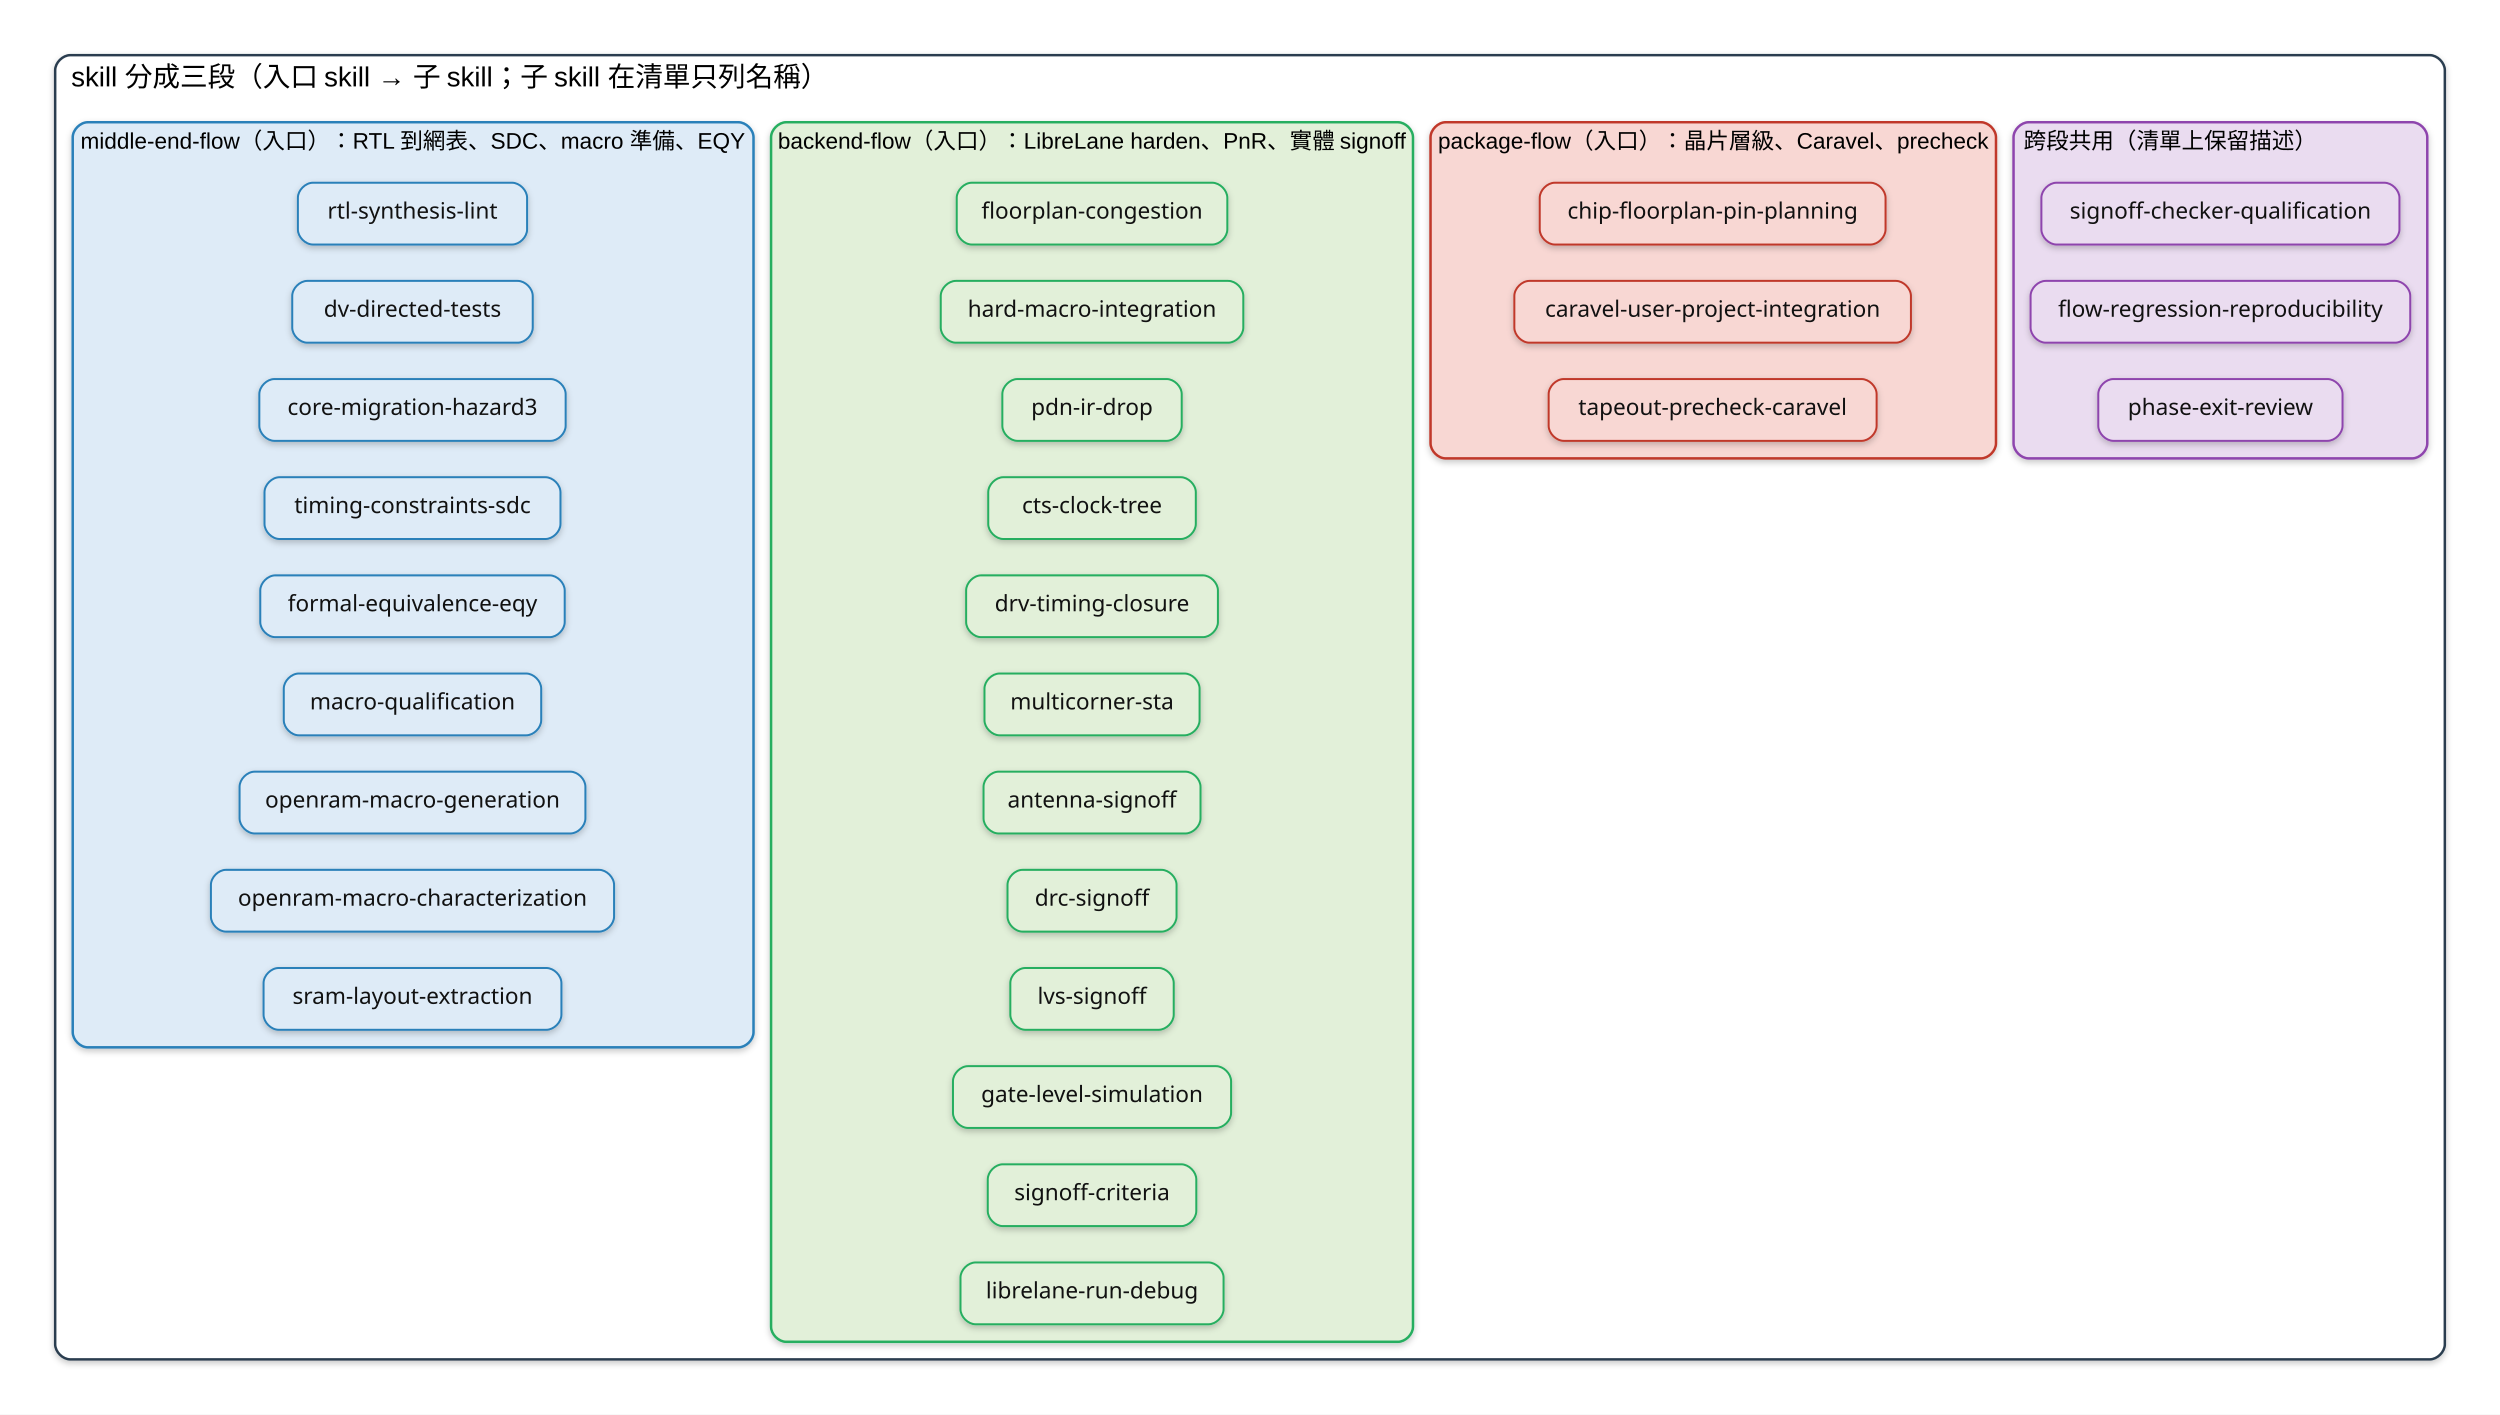
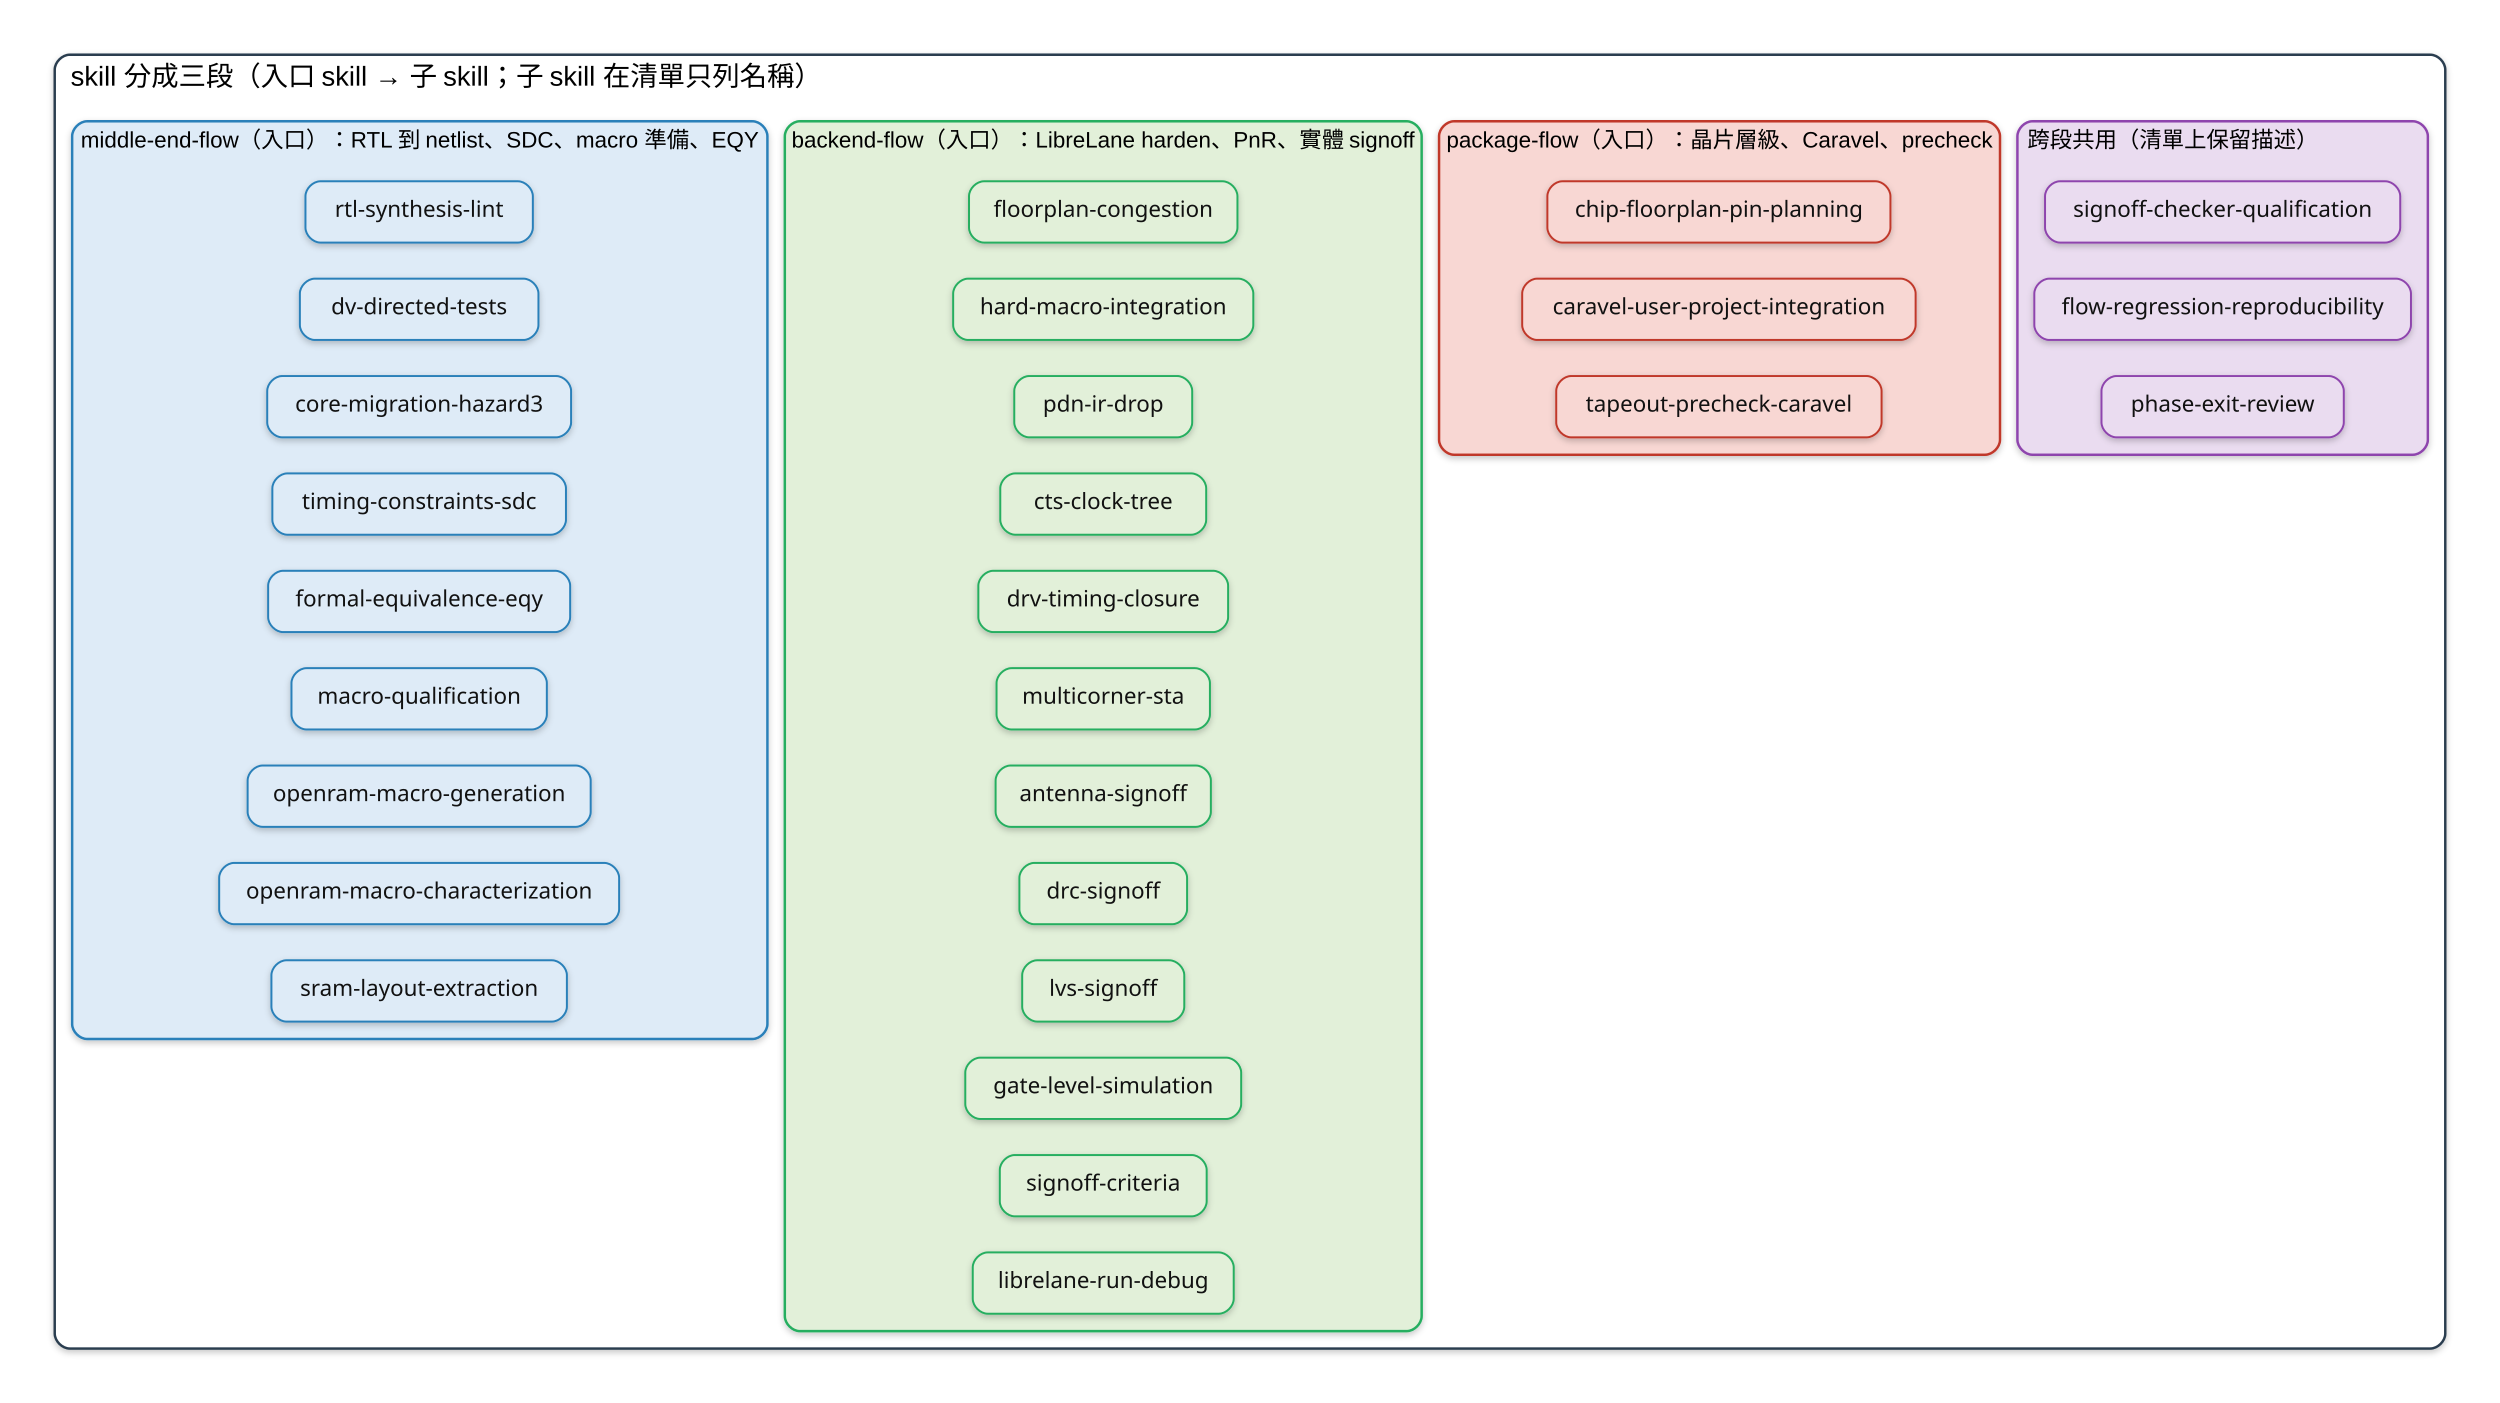
- <svg xmlns="http://www.w3.org/2000/svg" width="1994pt" height="1128pt" viewBox="0.00 0.00 1994.00 1128.00">
+ <svg xmlns="http://www.w3.org/2000/svg" width="2010pt" height="1128pt" viewBox="0.00 0.00 2010.00 1128.00">
  <defs>
    <filter id="ds" x="-20%" y="-20%" width="140%" height="140%">
      <feDropShadow dx="0" dy="2.2" stdDeviation="2.6" flood-color="#000000" flood-opacity="0.22" />
    </filter>
  </defs>
  <g id="graph0" class="graph" transform="scale(1 1) rotate(0) translate(36 1092.23)">
-     <polygon fill="white" stroke="none" points="-36,36 -36,-1092.23 1958,-1092.23 1958,36 -36,36" />
+     <polygon fill="white" stroke="none" points="-36,36 -36,-1092.23 1974,-1092.23 1974,36 -36,36" />
    <g id="clust1" class="cluster">
-       <path fill="#ffffff" stroke="#2c3e50" stroke-width="2" d="M20,-8C20,-8 1902,-8 1902,-8 1908,-8 1914,-14 1914,-20 1914,-20 1914,-1036.23 1914,-1036.23 1914,-1042.23 1908,-1048.23 1902,-1048.23 1902,-1048.23 20,-1048.23 20,-1048.23 14,-1048.23 8,-1042.23 8,-1036.23 8,-1036.23 8,-20 8,-20 8,-14 14,-8 20,-8" filter="url(#ds)" />
+       <path fill="#ffffff" stroke="#2c3e50" stroke-width="2" d="M20,-8C20,-8 1918,-8 1918,-8 1924,-8 1930,-14 1930,-20 1930,-20 1930,-1036.23 1930,-1036.23 1930,-1042.23 1924,-1048.23 1918,-1048.23 1918,-1048.23 20,-1048.23 20,-1048.23 14,-1048.23 8,-1042.23 8,-1036.23 8,-1036.23 8,-20 8,-20 8,-14 14,-8 20,-8" filter="url(#ds)" />
      <text xml:space="preserve" text-anchor="middle" x="322.75" y="-1023.33" font-family="-apple-system, &quot;Helvetica Neue&quot;, &quot;PingFang TC&quot;, Arial, sans-serif" font-size="22.00">skill 分成三段（入口 skill → 子 skill；子 skill 在清單只列名稱）</text>
    </g>
    <g id="clust2" class="cluster">
-       <path fill="#deebf7" stroke="#2980b9" stroke-width="2" d="M34,-256.87C34,-256.87 553,-256.87 553,-256.87 559,-256.87 565,-262.87 565,-268.87 565,-268.87 565,-982.73 565,-982.73 565,-988.73 559,-994.73 553,-994.73 553,-994.73 34,-994.73 34,-994.73 28,-994.73 22,-988.73 22,-982.73 22,-982.73 22,-268.87 22,-268.87 22,-262.87 28,-256.87 34,-256.87" filter="url(#ds)" />
-       <text xml:space="preserve" text-anchor="middle" x="293.25" y="-973.63" font-family="-apple-system, &quot;Helvetica Neue&quot;, &quot;PingFang TC&quot;, Arial, sans-serif" font-size="18.00">middle-end-flow（入口）：RTL 到網表、SDC、macro 準備、EQY</text>
+       <path fill="#deebf7" stroke="#2980b9" stroke-width="2" d="M34,-256.87C34,-256.87 569,-256.87 569,-256.87 575,-256.87 581,-262.87 581,-268.87 581,-268.87 581,-982.73 581,-982.73 581,-988.73 575,-994.73 569,-994.73 569,-994.73 34,-994.73 34,-994.73 28,-994.73 22,-988.73 22,-982.73 22,-982.73 22,-268.87 22,-268.87 22,-262.87 28,-256.87 34,-256.87" filter="url(#ds)" />
+       <text xml:space="preserve" text-anchor="middle" x="301.5" y="-973.63" font-family="-apple-system, &quot;Helvetica Neue&quot;, &quot;PingFang TC&quot;, Arial, sans-serif" font-size="18.00">middle-end-flow（入口）：RTL 到 netlist、SDC、macro 準備、EQY</text>
    </g>
    <g id="clust3" class="cluster">
-       <path fill="#e2f0d9" stroke="#27ae60" stroke-width="2" d="M591,-22C591,-22 1079,-22 1079,-22 1085,-22 1091,-28 1091,-34 1091,-34 1091,-982.73 1091,-982.73 1091,-988.73 1085,-994.73 1079,-994.73 1079,-994.73 591,-994.73 591,-994.73 585,-994.73 579,-988.73 579,-982.73 579,-982.73 579,-34 579,-34 579,-28 585,-22 591,-22" filter="url(#ds)" />
-       <text xml:space="preserve" text-anchor="middle" x="834.88" y="-973.63" font-family="-apple-system, &quot;Helvetica Neue&quot;, &quot;PingFang TC&quot;, Arial, sans-serif" font-size="18.00">backend-flow（入口）：LibreLane harden、PnR、實體 signoff</text>
+       <path fill="#e2f0d9" stroke="#27ae60" stroke-width="2" d="M607,-22C607,-22 1095,-22 1095,-22 1101,-22 1107,-28 1107,-34 1107,-34 1107,-982.73 1107,-982.73 1107,-988.73 1101,-994.73 1095,-994.73 1095,-994.73 607,-994.73 607,-994.73 601,-994.73 595,-988.73 595,-982.73 595,-982.73 595,-34 595,-34 595,-28 601,-22 607,-22" filter="url(#ds)" />
+       <text xml:space="preserve" text-anchor="middle" x="850.88" y="-973.63" font-family="-apple-system, &quot;Helvetica Neue&quot;, &quot;PingFang TC&quot;, Arial, sans-serif" font-size="18.00">backend-flow（入口）：LibreLane harden、PnR、實體 signoff</text>
    </g>
    <g id="clust4" class="cluster">
-       <path fill="#f8d7d3" stroke="#c0392b" stroke-width="2" d="M1117,-726.61C1117,-726.61 1544,-726.61 1544,-726.61 1550,-726.61 1556,-732.61 1556,-738.61 1556,-738.61 1556,-982.73 1556,-982.73 1556,-988.73 1550,-994.73 1544,-994.73 1544,-994.73 1117,-994.73 1117,-994.73 1111,-994.73 1105,-988.73 1105,-982.73 1105,-982.73 1105,-738.61 1105,-738.61 1105,-732.61 1111,-726.61 1117,-726.61" filter="url(#ds)" />
-       <text xml:space="preserve" text-anchor="middle" x="1330.5" y="-973.63" font-family="-apple-system, &quot;Helvetica Neue&quot;, &quot;PingFang TC&quot;, Arial, sans-serif" font-size="18.00">package-flow（入口）：晶片層級、Caravel、precheck</text>
+       <path fill="#f8d7d3" stroke="#c0392b" stroke-width="2" d="M1133,-726.61C1133,-726.61 1560,-726.61 1560,-726.61 1566,-726.61 1572,-732.61 1572,-738.61 1572,-738.61 1572,-982.73 1572,-982.73 1572,-988.73 1566,-994.73 1560,-994.73 1560,-994.73 1133,-994.73 1133,-994.73 1127,-994.73 1121,-988.73 1121,-982.73 1121,-982.73 1121,-738.61 1121,-738.61 1121,-732.61 1127,-726.61 1133,-726.61" filter="url(#ds)" />
+       <text xml:space="preserve" text-anchor="middle" x="1346.5" y="-973.63" font-family="-apple-system, &quot;Helvetica Neue&quot;, &quot;PingFang TC&quot;, Arial, sans-serif" font-size="18.00">package-flow（入口）：晶片層級、Caravel、precheck</text>
    </g>
    <g id="clust5" class="cluster">
-       <path fill="#eadcf0" stroke="#8e44ad" stroke-width="2" d="M1582,-726.61C1582,-726.61 1888,-726.61 1888,-726.61 1894,-726.61 1900,-732.61 1900,-738.61 1900,-738.61 1900,-982.73 1900,-982.73 1900,-988.73 1894,-994.73 1888,-994.73 1888,-994.73 1582,-994.73 1582,-994.73 1576,-994.73 1570,-988.73 1570,-982.73 1570,-982.73 1570,-738.61 1570,-738.61 1570,-732.61 1576,-726.61 1582,-726.61" filter="url(#ds)" />
-       <text xml:space="preserve" text-anchor="middle" x="1695" y="-973.63" font-family="-apple-system, &quot;Helvetica Neue&quot;, &quot;PingFang TC&quot;, Arial, sans-serif" font-size="18.00">跨段共用（清單上保留描述）</text>
+       <path fill="#eadcf0" stroke="#8e44ad" stroke-width="2" d="M1598,-726.61C1598,-726.61 1904,-726.61 1904,-726.61 1910,-726.61 1916,-732.61 1916,-738.61 1916,-738.61 1916,-982.73 1916,-982.73 1916,-988.73 1910,-994.73 1904,-994.73 1904,-994.73 1598,-994.73 1598,-994.73 1592,-994.73 1586,-988.73 1586,-982.73 1586,-982.73 1586,-738.61 1586,-738.61 1586,-732.61 1592,-726.61 1598,-726.61" filter="url(#ds)" />
+       <text xml:space="preserve" text-anchor="middle" x="1711" y="-973.63" font-family="-apple-system, &quot;Helvetica Neue&quot;, &quot;PingFang TC&quot;, Arial, sans-serif" font-size="18.00">跨段共用（清單上保留描述）</text>
    </g>
    <g id="node1" class="node">
-       <path fill="#deebf7" stroke="#2980b9" stroke-width="1.6" d="M372.41,-946.48C372.41,-946.48 213.59,-946.48 213.59,-946.48 207.59,-946.48 201.59,-940.48 201.59,-934.48 201.59,-934.48 201.59,-909.19 201.59,-909.19 201.59,-903.19 207.59,-897.19 213.59,-897.19 213.59,-897.19 372.41,-897.19 372.41,-897.19 378.41,-897.19 384.41,-903.19 384.41,-909.19 384.41,-909.19 384.41,-934.48 384.41,-934.48 384.41,-940.48 378.41,-946.48 372.41,-946.48" filter="url(#ds)" />
-       <text xml:space="preserve" text-anchor="middle" x="293" y="-917.86" font-family="PingFang TC" font-size="18.00" fill="#111111">rtl-synthesis-lint</text>
+       <path fill="#deebf7" stroke="#2980b9" stroke-width="1.6" d="M380.41,-946.48C380.41,-946.48 221.59,-946.48 221.59,-946.48 215.59,-946.48 209.59,-940.48 209.59,-934.48 209.59,-934.48 209.59,-909.19 209.59,-909.19 209.59,-903.19 215.59,-897.19 221.59,-897.19 221.59,-897.19 380.41,-897.19 380.41,-897.19 386.41,-897.19 392.41,-903.19 392.41,-909.19 392.41,-909.19 392.41,-934.48 392.41,-934.48 392.41,-940.48 386.41,-946.48 380.41,-946.48" filter="url(#ds)" />
+       <text xml:space="preserve" text-anchor="middle" x="301" y="-917.86" font-family="PingFang TC" font-size="18.00" fill="#111111">rtl-synthesis-lint</text>
    </g>
    <g id="node2" class="node">
-       <path fill="#deebf7" stroke="#2980b9" stroke-width="1.6" d="M376.91,-868.19C376.91,-868.19 209.09,-868.19 209.09,-868.19 203.09,-868.19 197.09,-862.19 197.09,-856.19 197.09,-856.19 197.09,-830.9 197.09,-830.9 197.09,-824.9 203.09,-818.9 209.09,-818.9 209.09,-818.9 376.91,-818.9 376.91,-818.9 382.91,-818.9 388.91,-824.9 388.91,-830.9 388.91,-830.9 388.91,-856.19 388.91,-856.19 388.91,-862.19 382.91,-868.19 376.91,-868.19" filter="url(#ds)" />
-       <text xml:space="preserve" text-anchor="middle" x="293" y="-839.57" font-family="PingFang TC" font-size="18.00" fill="#111111">dv-directed-tests</text>
+       <path fill="#deebf7" stroke="#2980b9" stroke-width="1.6" d="M384.91,-868.19C384.91,-868.19 217.09,-868.19 217.09,-868.19 211.09,-868.19 205.09,-862.19 205.09,-856.19 205.09,-856.19 205.09,-830.9 205.09,-830.9 205.09,-824.9 211.09,-818.9 217.09,-818.9 217.09,-818.9 384.91,-818.9 384.91,-818.9 390.91,-818.9 396.91,-824.9 396.91,-830.9 396.91,-830.9 396.91,-856.19 396.91,-856.19 396.91,-862.19 390.91,-868.19 384.91,-868.19" filter="url(#ds)" />
+       <text xml:space="preserve" text-anchor="middle" x="301" y="-839.57" font-family="PingFang TC" font-size="18.00" fill="#111111">dv-directed-tests</text>
    </g>
    <g id="node3" class="node">
-       <path fill="#deebf7" stroke="#2980b9" stroke-width="1.6" d="M403.16,-789.9C403.16,-789.9 182.84,-789.9 182.84,-789.9 176.84,-789.9 170.84,-783.9 170.84,-777.9 170.84,-777.9 170.84,-752.61 170.84,-752.61 170.84,-746.61 176.84,-740.61 182.84,-740.61 182.84,-740.61 403.16,-740.61 403.16,-740.61 409.16,-740.61 415.16,-746.61 415.16,-752.61 415.16,-752.61 415.16,-777.9 415.16,-777.9 415.16,-783.9 409.16,-789.9 403.16,-789.9" filter="url(#ds)" />
-       <text xml:space="preserve" text-anchor="middle" x="293" y="-761.28" font-family="PingFang TC" font-size="18.00" fill="#111111">core-migration-hazard3</text>
+       <path fill="#deebf7" stroke="#2980b9" stroke-width="1.6" d="M411.16,-789.9C411.16,-789.9 190.84,-789.9 190.84,-789.9 184.84,-789.9 178.84,-783.9 178.84,-777.9 178.84,-777.9 178.84,-752.61 178.84,-752.61 178.84,-746.61 184.84,-740.61 190.84,-740.61 190.84,-740.61 411.16,-740.61 411.16,-740.61 417.16,-740.61 423.16,-746.61 423.16,-752.61 423.16,-752.61 423.16,-777.9 423.16,-777.9 423.16,-783.9 417.16,-789.9 411.16,-789.9" filter="url(#ds)" />
+       <text xml:space="preserve" text-anchor="middle" x="301" y="-761.28" font-family="PingFang TC" font-size="18.00" fill="#111111">core-migration-hazard3</text>
    </g>
    <g id="node4" class="node">
-       <path fill="#deebf7" stroke="#2980b9" stroke-width="1.6" d="M399.03,-711.61C399.03,-711.61 186.97,-711.61 186.97,-711.61 180.97,-711.61 174.97,-705.61 174.97,-699.61 174.97,-699.61 174.97,-674.32 174.97,-674.32 174.97,-668.32 180.97,-662.32 186.97,-662.32 186.97,-662.32 399.03,-662.32 399.03,-662.32 405.03,-662.32 411.03,-668.32 411.03,-674.32 411.03,-674.32 411.03,-699.61 411.03,-699.61 411.03,-705.61 405.03,-711.61 399.03,-711.61" filter="url(#ds)" />
-       <text xml:space="preserve" text-anchor="middle" x="293" y="-682.99" font-family="PingFang TC" font-size="18.00" fill="#111111">timing-constraints-sdc</text>
+       <path fill="#deebf7" stroke="#2980b9" stroke-width="1.6" d="M407.03,-711.61C407.03,-711.61 194.97,-711.61 194.97,-711.61 188.97,-711.61 182.97,-705.61 182.97,-699.61 182.97,-699.61 182.97,-674.32 182.97,-674.32 182.97,-668.32 188.97,-662.32 194.97,-662.32 194.97,-662.32 407.03,-662.32 407.03,-662.32 413.03,-662.32 419.03,-668.32 419.03,-674.32 419.03,-674.32 419.03,-699.61 419.03,-699.61 419.03,-705.61 413.03,-711.61 407.03,-711.61" filter="url(#ds)" />
+       <text xml:space="preserve" text-anchor="middle" x="301" y="-682.99" font-family="PingFang TC" font-size="18.00" fill="#111111">timing-constraints-sdc</text>
    </g>
    <g id="node5" class="node">
-       <path fill="#deebf7" stroke="#2980b9" stroke-width="1.6" d="M402.41,-633.32C402.41,-633.32 183.59,-633.32 183.59,-633.32 177.59,-633.32 171.59,-627.32 171.59,-621.32 171.59,-621.32 171.59,-596.03 171.59,-596.03 171.59,-590.03 177.59,-584.03 183.59,-584.03 183.59,-584.03 402.41,-584.03 402.41,-584.03 408.41,-584.03 414.41,-590.03 414.41,-596.03 414.41,-596.03 414.41,-621.32 414.41,-621.32 414.41,-627.32 408.41,-633.32 402.41,-633.32" filter="url(#ds)" />
-       <text xml:space="preserve" text-anchor="middle" x="293" y="-604.7" font-family="PingFang TC" font-size="18.00" fill="#111111">formal-equivalence-eqy</text>
+       <path fill="#deebf7" stroke="#2980b9" stroke-width="1.6" d="M410.41,-633.32C410.41,-633.32 191.59,-633.32 191.59,-633.32 185.59,-633.32 179.59,-627.32 179.59,-621.32 179.59,-621.32 179.59,-596.03 179.59,-596.03 179.59,-590.03 185.59,-584.03 191.59,-584.03 191.59,-584.03 410.41,-584.03 410.41,-584.03 416.41,-584.03 422.41,-590.03 422.41,-596.03 422.41,-596.03 422.41,-621.32 422.41,-621.32 422.41,-627.32 416.41,-633.32 410.41,-633.32" filter="url(#ds)" />
+       <text xml:space="preserve" text-anchor="middle" x="301" y="-604.7" font-family="PingFang TC" font-size="18.00" fill="#111111">formal-equivalence-eqy</text>
    </g>
    <g id="node6" class="node">
-       <path fill="#deebf7" stroke="#2980b9" stroke-width="1.6" d="M383.66,-555.03C383.66,-555.03 202.34,-555.03 202.34,-555.03 196.34,-555.03 190.34,-549.03 190.34,-543.03 190.34,-543.03 190.34,-517.74 190.34,-517.74 190.34,-511.74 196.34,-505.74 202.34,-505.74 202.34,-505.74 383.66,-505.74 383.66,-505.74 389.66,-505.74 395.66,-511.74 395.66,-517.74 395.66,-517.74 395.66,-543.03 395.66,-543.03 395.66,-549.03 389.66,-555.03 383.66,-555.03" filter="url(#ds)" />
-       <text xml:space="preserve" text-anchor="middle" x="293" y="-526.41" font-family="PingFang TC" font-size="18.00" fill="#111111">macro-qualification</text>
+       <path fill="#deebf7" stroke="#2980b9" stroke-width="1.6" d="M391.66,-555.03C391.66,-555.03 210.34,-555.03 210.34,-555.03 204.34,-555.03 198.34,-549.03 198.34,-543.03 198.34,-543.03 198.34,-517.74 198.34,-517.74 198.34,-511.74 204.34,-505.74 210.34,-505.74 210.34,-505.74 391.66,-505.74 391.66,-505.74 397.66,-505.74 403.66,-511.74 403.66,-517.74 403.66,-517.74 403.66,-543.03 403.66,-543.03 403.66,-549.03 397.66,-555.03 391.66,-555.03" filter="url(#ds)" />
+       <text xml:space="preserve" text-anchor="middle" x="301" y="-526.41" font-family="PingFang TC" font-size="18.00" fill="#111111">macro-qualification</text>
    </g>
    <g id="node7" class="node">
-       <path fill="#deebf7" stroke="#2980b9" stroke-width="1.6" d="M418.91,-476.74C418.91,-476.74 167.09,-476.74 167.09,-476.74 161.09,-476.74 155.09,-470.74 155.09,-464.74 155.09,-464.74 155.09,-439.45 155.09,-439.45 155.09,-433.45 161.09,-427.45 167.09,-427.45 167.09,-427.45 418.91,-427.45 418.91,-427.45 424.91,-427.45 430.91,-433.45 430.91,-439.45 430.91,-439.45 430.91,-464.74 430.91,-464.74 430.91,-470.74 424.91,-476.74 418.91,-476.74" filter="url(#ds)" />
-       <text xml:space="preserve" text-anchor="middle" x="293" y="-448.12" font-family="PingFang TC" font-size="18.00" fill="#111111">openram-macro-generation</text>
+       <path fill="#deebf7" stroke="#2980b9" stroke-width="1.6" d="M426.91,-476.74C426.91,-476.74 175.09,-476.74 175.09,-476.74 169.09,-476.74 163.09,-470.74 163.09,-464.74 163.09,-464.74 163.09,-439.45 163.09,-439.45 163.09,-433.45 169.09,-427.45 175.09,-427.45 175.09,-427.45 426.91,-427.45 426.91,-427.45 432.91,-427.45 438.91,-433.45 438.91,-439.45 438.91,-439.45 438.91,-464.74 438.91,-464.74 438.91,-470.74 432.91,-476.74 426.91,-476.74" filter="url(#ds)" />
+       <text xml:space="preserve" text-anchor="middle" x="301" y="-448.12" font-family="PingFang TC" font-size="18.00" fill="#111111">openram-macro-generation</text>
    </g>
    <g id="node8" class="node">
-       <path fill="#deebf7" stroke="#2980b9" stroke-width="1.6" d="M441.78,-398.45C441.78,-398.45 144.22,-398.45 144.22,-398.45 138.22,-398.45 132.22,-392.45 132.22,-386.45 132.22,-386.45 132.22,-361.16 132.22,-361.16 132.22,-355.16 138.22,-349.16 144.22,-349.16 144.22,-349.16 441.78,-349.16 441.78,-349.16 447.78,-349.16 453.78,-355.16 453.78,-361.16 453.78,-361.16 453.78,-386.45 453.78,-386.45 453.78,-392.45 447.78,-398.45 441.78,-398.45" filter="url(#ds)" />
-       <text xml:space="preserve" text-anchor="middle" x="293" y="-369.83" font-family="PingFang TC" font-size="18.00" fill="#111111">openram-macro-characterization</text>
+       <path fill="#deebf7" stroke="#2980b9" stroke-width="1.6" d="M449.78,-398.45C449.78,-398.45 152.22,-398.45 152.22,-398.45 146.22,-398.45 140.22,-392.45 140.22,-386.45 140.22,-386.45 140.22,-361.16 140.22,-361.16 140.22,-355.16 146.22,-349.16 152.22,-349.16 152.22,-349.16 449.78,-349.16 449.78,-349.16 455.78,-349.16 461.78,-355.16 461.78,-361.16 461.78,-361.16 461.78,-386.45 461.78,-386.45 461.78,-392.45 455.78,-398.45 449.78,-398.45" filter="url(#ds)" />
+       <text xml:space="preserve" text-anchor="middle" x="301" y="-369.83" font-family="PingFang TC" font-size="18.00" fill="#111111">openram-macro-characterization</text>
    </g>
    <g id="node9" class="node">
-       <path fill="#deebf7" stroke="#2980b9" stroke-width="1.6" d="M399.78,-320.16C399.78,-320.16 186.22,-320.16 186.22,-320.16 180.22,-320.16 174.22,-314.16 174.22,-308.16 174.22,-308.16 174.22,-282.87 174.22,-282.87 174.22,-276.87 180.22,-270.87 186.22,-270.87 186.22,-270.87 399.78,-270.87 399.78,-270.87 405.78,-270.87 411.78,-276.87 411.78,-282.87 411.78,-282.87 411.78,-308.16 411.78,-308.16 411.78,-314.16 405.78,-320.16 399.78,-320.16" filter="url(#ds)" />
-       <text xml:space="preserve" text-anchor="middle" x="293" y="-291.54" font-family="PingFang TC" font-size="18.00" fill="#111111">sram-layout-extraction</text>
+       <path fill="#deebf7" stroke="#2980b9" stroke-width="1.6" d="M407.78,-320.16C407.78,-320.16 194.22,-320.16 194.22,-320.16 188.22,-320.16 182.22,-314.16 182.22,-308.16 182.22,-308.16 182.22,-282.87 182.22,-282.87 182.22,-276.87 188.22,-270.87 194.22,-270.87 194.22,-270.87 407.78,-270.87 407.78,-270.87 413.78,-270.87 419.78,-276.87 419.78,-282.87 419.78,-282.87 419.78,-308.16 419.78,-308.16 419.78,-314.16 413.78,-320.16 407.78,-320.16" filter="url(#ds)" />
+       <text xml:space="preserve" text-anchor="middle" x="301" y="-291.54" font-family="PingFang TC" font-size="18.00" fill="#111111">sram-layout-extraction</text>
    </g>
    <g id="node10" class="node">
-       <path fill="#e2f0d9" stroke="#27ae60" stroke-width="1.6" d="M930.91,-946.48C930.91,-946.48 739.09,-946.48 739.09,-946.48 733.09,-946.48 727.09,-940.48 727.09,-934.48 727.09,-934.48 727.09,-909.19 727.09,-909.19 727.09,-903.19 733.09,-897.19 739.09,-897.19 739.09,-897.19 930.91,-897.19 930.91,-897.19 936.91,-897.19 942.91,-903.19 942.91,-909.19 942.91,-909.19 942.91,-934.48 942.91,-934.48 942.91,-940.48 936.91,-946.48 930.91,-946.48" filter="url(#ds)" />
-       <text xml:space="preserve" text-anchor="middle" x="835" y="-917.86" font-family="PingFang TC" font-size="18.00" fill="#111111">floorplan-congestion</text>
+       <path fill="#e2f0d9" stroke="#27ae60" stroke-width="1.6" d="M946.91,-946.48C946.91,-946.48 755.09,-946.48 755.09,-946.48 749.09,-946.48 743.09,-940.48 743.09,-934.48 743.09,-934.48 743.09,-909.19 743.09,-909.19 743.09,-903.19 749.09,-897.19 755.09,-897.19 755.09,-897.19 946.91,-897.19 946.91,-897.19 952.91,-897.19 958.91,-903.19 958.91,-909.19 958.91,-909.19 958.91,-934.48 958.91,-934.48 958.91,-940.48 952.91,-946.48 946.91,-946.48" filter="url(#ds)" />
+       <text xml:space="preserve" text-anchor="middle" x="851" y="-917.86" font-family="PingFang TC" font-size="18.00" fill="#111111">floorplan-congestion</text>
    </g>
    <g id="node11" class="node">
-       <path fill="#e2f0d9" stroke="#27ae60" stroke-width="1.6" d="M943.66,-868.19C943.66,-868.19 726.34,-868.19 726.34,-868.19 720.34,-868.19 714.34,-862.19 714.34,-856.19 714.34,-856.19 714.34,-830.9 714.34,-830.9 714.34,-824.9 720.34,-818.9 726.34,-818.9 726.34,-818.9 943.66,-818.9 943.66,-818.9 949.66,-818.9 955.66,-824.9 955.66,-830.9 955.66,-830.9 955.66,-856.19 955.66,-856.19 955.66,-862.19 949.66,-868.19 943.66,-868.19" filter="url(#ds)" />
-       <text xml:space="preserve" text-anchor="middle" x="835" y="-839.57" font-family="PingFang TC" font-size="18.00" fill="#111111">hard-macro-integration</text>
+       <path fill="#e2f0d9" stroke="#27ae60" stroke-width="1.6" d="M959.66,-868.19C959.66,-868.19 742.34,-868.19 742.34,-868.19 736.34,-868.19 730.34,-862.19 730.34,-856.19 730.34,-856.19 730.34,-830.9 730.34,-830.9 730.34,-824.9 736.34,-818.9 742.34,-818.9 742.34,-818.9 959.66,-818.9 959.66,-818.9 965.66,-818.9 971.66,-824.9 971.66,-830.9 971.66,-830.9 971.66,-856.19 971.66,-856.19 971.66,-862.19 965.66,-868.19 959.66,-868.19" filter="url(#ds)" />
+       <text xml:space="preserve" text-anchor="middle" x="851" y="-839.57" font-family="PingFang TC" font-size="18.00" fill="#111111">hard-macro-integration</text>
    </g>
    <g id="node12" class="node">
-       <path fill="#e2f0d9" stroke="#27ae60" stroke-width="1.6" d="M894.53,-789.9C894.53,-789.9 775.47,-789.9 775.47,-789.9 769.47,-789.9 763.47,-783.9 763.47,-777.9 763.47,-777.9 763.47,-752.61 763.47,-752.61 763.47,-746.61 769.47,-740.61 775.47,-740.61 775.47,-740.61 894.53,-740.61 894.53,-740.61 900.53,-740.61 906.53,-746.61 906.53,-752.61 906.53,-752.61 906.53,-777.9 906.53,-777.9 906.53,-783.9 900.53,-789.9 894.53,-789.9" filter="url(#ds)" />
-       <text xml:space="preserve" text-anchor="middle" x="835" y="-761.28" font-family="PingFang TC" font-size="18.00" fill="#111111">pdn-ir-drop</text>
+       <path fill="#e2f0d9" stroke="#27ae60" stroke-width="1.6" d="M910.53,-789.9C910.53,-789.9 791.47,-789.9 791.47,-789.9 785.47,-789.9 779.47,-783.9 779.47,-777.9 779.47,-777.9 779.47,-752.61 779.47,-752.61 779.47,-746.61 785.47,-740.61 791.47,-740.61 791.47,-740.61 910.53,-740.61 910.53,-740.61 916.53,-740.61 922.53,-746.61 922.53,-752.61 922.53,-752.61 922.53,-777.9 922.53,-777.9 922.53,-783.9 916.53,-789.9 910.53,-789.9" filter="url(#ds)" />
+       <text xml:space="preserve" text-anchor="middle" x="851" y="-761.28" font-family="PingFang TC" font-size="18.00" fill="#111111">pdn-ir-drop</text>
    </g>
    <g id="node13" class="node">
-       <path fill="#e2f0d9" stroke="#27ae60" stroke-width="1.6" d="M905.78,-711.61C905.78,-711.61 764.22,-711.61 764.22,-711.61 758.22,-711.61 752.22,-705.61 752.22,-699.61 752.22,-699.61 752.22,-674.32 752.22,-674.32 752.22,-668.32 758.22,-662.32 764.22,-662.32 764.22,-662.32 905.78,-662.32 905.78,-662.32 911.78,-662.32 917.78,-668.32 917.78,-674.32 917.78,-674.32 917.78,-699.61 917.78,-699.61 917.78,-705.61 911.78,-711.61 905.78,-711.61" filter="url(#ds)" />
-       <text xml:space="preserve" text-anchor="middle" x="835" y="-682.99" font-family="PingFang TC" font-size="18.00" fill="#111111">cts-clock-tree</text>
+       <path fill="#e2f0d9" stroke="#27ae60" stroke-width="1.6" d="M921.78,-711.61C921.78,-711.61 780.22,-711.61 780.22,-711.61 774.22,-711.61 768.22,-705.61 768.22,-699.61 768.22,-699.61 768.22,-674.32 768.22,-674.32 768.22,-668.32 774.22,-662.32 780.22,-662.32 780.22,-662.32 921.78,-662.32 921.78,-662.32 927.78,-662.32 933.78,-668.32 933.78,-674.32 933.78,-674.32 933.78,-699.61 933.78,-699.61 933.78,-705.61 927.78,-711.61 921.78,-711.61" filter="url(#ds)" />
+       <text xml:space="preserve" text-anchor="middle" x="851" y="-682.99" font-family="PingFang TC" font-size="18.00" fill="#111111">cts-clock-tree</text>
    </g>
    <g id="node14" class="node">
-       <path fill="#e2f0d9" stroke="#27ae60" stroke-width="1.6" d="M923.41,-633.32C923.41,-633.32 746.59,-633.32 746.59,-633.32 740.59,-633.32 734.59,-627.32 734.59,-621.32 734.59,-621.32 734.59,-596.03 734.59,-596.03 734.59,-590.03 740.59,-584.03 746.59,-584.03 746.59,-584.03 923.41,-584.03 923.41,-584.03 929.41,-584.03 935.41,-590.03 935.41,-596.03 935.41,-596.03 935.41,-621.32 935.41,-621.32 935.41,-627.32 929.41,-633.32 923.41,-633.32" filter="url(#ds)" />
-       <text xml:space="preserve" text-anchor="middle" x="835" y="-604.7" font-family="PingFang TC" font-size="18.00" fill="#111111">drv-timing-closure</text>
+       <path fill="#e2f0d9" stroke="#27ae60" stroke-width="1.6" d="M939.41,-633.32C939.41,-633.32 762.59,-633.32 762.59,-633.32 756.59,-633.32 750.59,-627.32 750.59,-621.32 750.59,-621.32 750.59,-596.03 750.59,-596.03 750.59,-590.03 756.59,-584.03 762.59,-584.03 762.59,-584.03 939.41,-584.03 939.41,-584.03 945.41,-584.03 951.41,-590.03 951.41,-596.03 951.41,-596.03 951.41,-621.32 951.41,-621.32 951.41,-627.32 945.41,-633.32 939.41,-633.32" filter="url(#ds)" />
+       <text xml:space="preserve" text-anchor="middle" x="851" y="-604.7" font-family="PingFang TC" font-size="18.00" fill="#111111">drv-timing-closure</text>
    </g>
    <g id="node15" class="node">
-       <path fill="#e2f0d9" stroke="#27ae60" stroke-width="1.6" d="M908.78,-555.03C908.78,-555.03 761.22,-555.03 761.22,-555.03 755.22,-555.03 749.22,-549.03 749.22,-543.03 749.22,-543.03 749.22,-517.74 749.22,-517.74 749.22,-511.74 755.22,-505.74 761.22,-505.74 761.22,-505.74 908.78,-505.74 908.78,-505.74 914.78,-505.74 920.78,-511.74 920.78,-517.74 920.78,-517.74 920.78,-543.03 920.78,-543.03 920.78,-549.03 914.78,-555.03 908.78,-555.03" filter="url(#ds)" />
-       <text xml:space="preserve" text-anchor="middle" x="835" y="-526.41" font-family="PingFang TC" font-size="18.00" fill="#111111">multicorner-sta</text>
+       <path fill="#e2f0d9" stroke="#27ae60" stroke-width="1.6" d="M924.78,-555.03C924.78,-555.03 777.22,-555.03 777.22,-555.03 771.22,-555.03 765.22,-549.03 765.22,-543.03 765.22,-543.03 765.22,-517.74 765.22,-517.74 765.22,-511.74 771.22,-505.74 777.22,-505.74 777.22,-505.74 924.78,-505.74 924.78,-505.74 930.78,-505.74 936.78,-511.74 936.78,-517.74 936.78,-517.74 936.78,-543.03 936.78,-543.03 936.78,-549.03 930.78,-555.03 924.78,-555.03" filter="url(#ds)" />
+       <text xml:space="preserve" text-anchor="middle" x="851" y="-526.41" font-family="PingFang TC" font-size="18.00" fill="#111111">multicorner-sta</text>
    </g>
    <g id="node16" class="node">
-       <path fill="#e2f0d9" stroke="#27ae60" stroke-width="1.6" d="M909.53,-476.74C909.53,-476.74 760.47,-476.74 760.47,-476.74 754.47,-476.74 748.47,-470.74 748.47,-464.74 748.47,-464.74 748.47,-439.45 748.47,-439.45 748.47,-433.45 754.47,-427.45 760.47,-427.45 760.47,-427.45 909.53,-427.45 909.53,-427.45 915.53,-427.45 921.53,-433.45 921.53,-439.45 921.53,-439.45 921.53,-464.74 921.53,-464.74 921.53,-470.74 915.53,-476.74 909.53,-476.74" filter="url(#ds)" />
-       <text xml:space="preserve" text-anchor="middle" x="835" y="-448.12" font-family="PingFang TC" font-size="18.00" fill="#111111">antenna-signoff</text>
+       <path fill="#e2f0d9" stroke="#27ae60" stroke-width="1.6" d="M925.53,-476.74C925.53,-476.74 776.47,-476.74 776.47,-476.74 770.47,-476.74 764.47,-470.74 764.47,-464.74 764.47,-464.74 764.47,-439.45 764.47,-439.45 764.47,-433.45 770.47,-427.45 776.47,-427.45 776.47,-427.45 925.53,-427.45 925.53,-427.45 931.53,-427.45 937.53,-433.45 937.53,-439.45 937.53,-439.45 937.53,-464.74 937.53,-464.74 937.53,-470.74 931.53,-476.74 925.53,-476.74" filter="url(#ds)" />
+       <text xml:space="preserve" text-anchor="middle" x="851" y="-448.12" font-family="PingFang TC" font-size="18.00" fill="#111111">antenna-signoff</text>
    </g>
    <g id="node17" class="node">
-       <path fill="#e2f0d9" stroke="#27ae60" stroke-width="1.6" d="M890.41,-398.45C890.41,-398.45 779.59,-398.45 779.59,-398.45 773.59,-398.45 767.59,-392.45 767.59,-386.45 767.59,-386.45 767.59,-361.16 767.59,-361.16 767.59,-355.16 773.59,-349.16 779.59,-349.16 779.59,-349.16 890.41,-349.16 890.41,-349.16 896.41,-349.16 902.41,-355.16 902.41,-361.16 902.41,-361.16 902.41,-386.45 902.41,-386.45 902.41,-392.45 896.41,-398.45 890.41,-398.45" filter="url(#ds)" />
-       <text xml:space="preserve" text-anchor="middle" x="835" y="-369.83" font-family="PingFang TC" font-size="18.00" fill="#111111">drc-signoff</text>
+       <path fill="#e2f0d9" stroke="#27ae60" stroke-width="1.6" d="M906.41,-398.45C906.41,-398.45 795.59,-398.45 795.59,-398.45 789.59,-398.45 783.59,-392.45 783.59,-386.45 783.59,-386.45 783.59,-361.16 783.59,-361.16 783.59,-355.16 789.59,-349.16 795.59,-349.16 795.59,-349.16 906.41,-349.16 906.41,-349.16 912.41,-349.16 918.41,-355.16 918.41,-361.16 918.41,-361.16 918.41,-386.45 918.41,-386.45 918.41,-392.45 912.41,-398.45 906.41,-398.45" filter="url(#ds)" />
+       <text xml:space="preserve" text-anchor="middle" x="851" y="-369.83" font-family="PingFang TC" font-size="18.00" fill="#111111">drc-signoff</text>
    </g>
    <g id="node18" class="node">
-       <path fill="#e2f0d9" stroke="#27ae60" stroke-width="1.6" d="M888.16,-320.16C888.16,-320.16 781.84,-320.16 781.84,-320.16 775.84,-320.16 769.84,-314.16 769.84,-308.16 769.84,-308.16 769.84,-282.87 769.84,-282.87 769.84,-276.87 775.84,-270.87 781.84,-270.87 781.84,-270.87 888.16,-270.87 888.16,-270.87 894.16,-270.87 900.16,-276.87 900.16,-282.87 900.16,-282.87 900.16,-308.16 900.16,-308.16 900.16,-314.16 894.16,-320.16 888.16,-320.16" filter="url(#ds)" />
-       <text xml:space="preserve" text-anchor="middle" x="835" y="-291.54" font-family="PingFang TC" font-size="18.00" fill="#111111">lvs-signoff</text>
+       <path fill="#e2f0d9" stroke="#27ae60" stroke-width="1.6" d="M904.16,-320.16C904.16,-320.16 797.84,-320.16 797.84,-320.16 791.84,-320.16 785.84,-314.16 785.84,-308.16 785.84,-308.16 785.84,-282.87 785.84,-282.87 785.84,-276.87 791.84,-270.87 797.84,-270.87 797.84,-270.87 904.16,-270.87 904.16,-270.87 910.16,-270.87 916.16,-276.87 916.16,-282.87 916.16,-282.87 916.16,-308.16 916.16,-308.16 916.16,-314.16 910.16,-320.16 904.16,-320.16" filter="url(#ds)" />
+       <text xml:space="preserve" text-anchor="middle" x="851" y="-291.54" font-family="PingFang TC" font-size="18.00" fill="#111111">lvs-signoff</text>
    </g>
    <g id="node19" class="node">
-       <path fill="#e2f0d9" stroke="#27ae60" stroke-width="1.6" d="M933.91,-241.87C933.91,-241.87 736.09,-241.87 736.09,-241.87 730.09,-241.87 724.09,-235.87 724.09,-229.87 724.09,-229.87 724.09,-204.58 724.09,-204.58 724.09,-198.58 730.09,-192.58 736.09,-192.58 736.09,-192.58 933.91,-192.58 933.91,-192.58 939.91,-192.58 945.91,-198.58 945.91,-204.58 945.91,-204.58 945.91,-229.87 945.91,-229.87 945.91,-235.87 939.91,-241.87 933.91,-241.87" filter="url(#ds)" />
-       <text xml:space="preserve" text-anchor="middle" x="835" y="-213.25" font-family="PingFang TC" font-size="18.00" fill="#111111">gate-level-simulation</text>
+       <path fill="#e2f0d9" stroke="#27ae60" stroke-width="1.6" d="M949.91,-241.87C949.91,-241.87 752.09,-241.87 752.09,-241.87 746.09,-241.87 740.09,-235.87 740.09,-229.87 740.09,-229.87 740.09,-204.58 740.09,-204.58 740.09,-198.58 746.09,-192.58 752.09,-192.58 752.09,-192.58 949.91,-192.58 949.91,-192.58 955.91,-192.58 961.91,-198.58 961.91,-204.58 961.91,-204.58 961.91,-229.87 961.91,-229.87 961.91,-235.87 955.91,-241.87 949.91,-241.87" filter="url(#ds)" />
+       <text xml:space="preserve" text-anchor="middle" x="851" y="-213.25" font-family="PingFang TC" font-size="18.00" fill="#111111">gate-level-simulation</text>
    </g>
    <g id="node20" class="node">
-       <path fill="#e2f0d9" stroke="#27ae60" stroke-width="1.6" d="M906.16,-163.58C906.16,-163.58 763.84,-163.58 763.84,-163.58 757.84,-163.58 751.84,-157.58 751.84,-151.58 751.84,-151.58 751.84,-126.29 751.84,-126.29 751.84,-120.29 757.84,-114.29 763.84,-114.29 763.84,-114.29 906.16,-114.29 906.16,-114.29 912.16,-114.29 918.16,-120.29 918.16,-126.29 918.16,-126.29 918.16,-151.58 918.16,-151.58 918.16,-157.58 912.16,-163.58 906.16,-163.58" filter="url(#ds)" />
-       <text xml:space="preserve" text-anchor="middle" x="835" y="-134.96" font-family="PingFang TC" font-size="18.00" fill="#111111">signoff-criteria</text>
+       <path fill="#e2f0d9" stroke="#27ae60" stroke-width="1.6" d="M922.16,-163.58C922.16,-163.58 779.84,-163.58 779.84,-163.58 773.84,-163.58 767.84,-157.58 767.84,-151.58 767.84,-151.58 767.84,-126.29 767.84,-126.29 767.84,-120.29 773.84,-114.29 779.84,-114.29 779.84,-114.29 922.16,-114.29 922.16,-114.29 928.16,-114.29 934.16,-120.29 934.16,-126.29 934.16,-126.29 934.16,-151.58 934.16,-151.58 934.16,-157.58 928.16,-163.58 922.16,-163.58" filter="url(#ds)" />
+       <text xml:space="preserve" text-anchor="middle" x="851" y="-134.96" font-family="PingFang TC" font-size="18.00" fill="#111111">signoff-criteria</text>
    </g>
    <g id="node21" class="node">
-       <path fill="#e2f0d9" stroke="#27ae60" stroke-width="1.6" d="M927.91,-85.29C927.91,-85.29 742.09,-85.29 742.09,-85.29 736.09,-85.29 730.09,-79.29 730.09,-73.29 730.09,-73.29 730.09,-48 730.09,-48 730.09,-42 736.09,-36 742.09,-36 742.09,-36 927.91,-36 927.91,-36 933.91,-36 939.91,-42 939.91,-48 939.91,-48 939.91,-73.29 939.91,-73.29 939.91,-79.29 933.91,-85.29 927.91,-85.29" filter="url(#ds)" />
-       <text xml:space="preserve" text-anchor="middle" x="835" y="-56.67" font-family="PingFang TC" font-size="18.00" fill="#111111">librelane-run-debug</text>
+       <path fill="#e2f0d9" stroke="#27ae60" stroke-width="1.6" d="M943.91,-85.29C943.91,-85.29 758.09,-85.29 758.09,-85.29 752.09,-85.29 746.09,-79.29 746.09,-73.29 746.09,-73.29 746.09,-48 746.09,-48 746.09,-42 752.09,-36 758.09,-36 758.09,-36 943.91,-36 943.91,-36 949.91,-36 955.91,-42 955.91,-48 955.91,-48 955.91,-73.29 955.91,-73.29 955.91,-79.29 949.91,-85.29 943.91,-85.29" filter="url(#ds)" />
+       <text xml:space="preserve" text-anchor="middle" x="851" y="-56.67" font-family="PingFang TC" font-size="18.00" fill="#111111">librelane-run-debug</text>
    </g>
    <g id="node22" class="node">
-       <path fill="#f8d7d3" stroke="#c0392b" stroke-width="1.6" d="M1455.91,-946.48C1455.91,-946.48 1204.09,-946.48 1204.09,-946.48 1198.09,-946.48 1192.09,-940.48 1192.09,-934.48 1192.09,-934.48 1192.09,-909.19 1192.09,-909.19 1192.09,-903.19 1198.09,-897.19 1204.09,-897.19 1204.09,-897.19 1455.91,-897.19 1455.91,-897.19 1461.91,-897.19 1467.91,-903.19 1467.91,-909.19 1467.91,-909.19 1467.91,-934.48 1467.91,-934.48 1467.91,-940.48 1461.91,-946.48 1455.91,-946.48" filter="url(#ds)" />
-       <text xml:space="preserve" text-anchor="middle" x="1330" y="-917.86" font-family="PingFang TC" font-size="18.00" fill="#111111">chip-floorplan-pin-planning</text>
+       <path fill="#f8d7d3" stroke="#c0392b" stroke-width="1.6" d="M1471.91,-946.48C1471.91,-946.48 1220.09,-946.48 1220.09,-946.48 1214.09,-946.48 1208.09,-940.48 1208.09,-934.48 1208.09,-934.48 1208.09,-909.19 1208.09,-909.19 1208.09,-903.19 1214.09,-897.19 1220.09,-897.19 1220.09,-897.19 1471.91,-897.19 1471.91,-897.19 1477.91,-897.19 1483.91,-903.19 1483.91,-909.19 1483.91,-909.19 1483.91,-934.48 1483.91,-934.48 1483.91,-940.48 1477.91,-946.48 1471.91,-946.48" filter="url(#ds)" />
+       <text xml:space="preserve" text-anchor="middle" x="1346" y="-917.86" font-family="PingFang TC" font-size="18.00" fill="#111111">chip-floorplan-pin-planning</text>
    </g>
    <g id="node23" class="node">
-       <path fill="#f8d7d3" stroke="#c0392b" stroke-width="1.6" d="M1476.16,-868.19C1476.16,-868.19 1183.84,-868.19 1183.84,-868.19 1177.84,-868.19 1171.84,-862.19 1171.84,-856.19 1171.84,-856.19 1171.84,-830.9 1171.84,-830.9 1171.84,-824.9 1177.84,-818.9 1183.84,-818.9 1183.84,-818.9 1476.16,-818.9 1476.16,-818.9 1482.16,-818.9 1488.16,-824.9 1488.16,-830.9 1488.16,-830.9 1488.16,-856.19 1488.16,-856.19 1488.16,-862.19 1482.16,-868.19 1476.16,-868.19" filter="url(#ds)" />
-       <text xml:space="preserve" text-anchor="middle" x="1330" y="-839.57" font-family="PingFang TC" font-size="18.00" fill="#111111">caravel-user-project-integration</text>
+       <path fill="#f8d7d3" stroke="#c0392b" stroke-width="1.6" d="M1492.16,-868.19C1492.16,-868.19 1199.84,-868.19 1199.84,-868.19 1193.84,-868.19 1187.84,-862.19 1187.84,-856.19 1187.84,-856.19 1187.84,-830.9 1187.84,-830.9 1187.84,-824.9 1193.84,-818.9 1199.84,-818.9 1199.84,-818.9 1492.16,-818.9 1492.16,-818.9 1498.16,-818.9 1504.16,-824.9 1504.16,-830.9 1504.16,-830.9 1504.16,-856.19 1504.16,-856.19 1504.16,-862.19 1498.16,-868.19 1492.16,-868.19" filter="url(#ds)" />
+       <text xml:space="preserve" text-anchor="middle" x="1346" y="-839.57" font-family="PingFang TC" font-size="18.00" fill="#111111">caravel-user-project-integration</text>
    </g>
    <g id="node24" class="node">
-       <path fill="#f8d7d3" stroke="#c0392b" stroke-width="1.6" d="M1448.79,-789.9C1448.79,-789.9 1211.21,-789.9 1211.21,-789.9 1205.21,-789.9 1199.21,-783.9 1199.21,-777.9 1199.21,-777.9 1199.21,-752.61 1199.21,-752.61 1199.21,-746.61 1205.21,-740.61 1211.21,-740.61 1211.21,-740.61 1448.79,-740.61 1448.79,-740.61 1454.79,-740.61 1460.79,-746.61 1460.79,-752.61 1460.79,-752.61 1460.79,-777.9 1460.79,-777.9 1460.79,-783.9 1454.79,-789.9 1448.79,-789.9" filter="url(#ds)" />
-       <text xml:space="preserve" text-anchor="middle" x="1330" y="-761.28" font-family="PingFang TC" font-size="18.00" fill="#111111">tapeout-precheck-caravel</text>
+       <path fill="#f8d7d3" stroke="#c0392b" stroke-width="1.6" d="M1464.79,-789.9C1464.79,-789.9 1227.21,-789.9 1227.21,-789.9 1221.21,-789.9 1215.21,-783.9 1215.21,-777.9 1215.21,-777.9 1215.21,-752.61 1215.21,-752.61 1215.21,-746.61 1221.21,-740.61 1227.21,-740.61 1227.21,-740.61 1464.79,-740.61 1464.79,-740.61 1470.79,-740.61 1476.79,-746.61 1476.79,-752.61 1476.79,-752.61 1476.79,-777.9 1476.79,-777.9 1476.79,-783.9 1470.79,-789.9 1464.79,-789.9" filter="url(#ds)" />
+       <text xml:space="preserve" text-anchor="middle" x="1346" y="-761.28" font-family="PingFang TC" font-size="18.00" fill="#111111">tapeout-precheck-caravel</text>
    </g>
    <g id="node25" class="node">
-       <path fill="#eadcf0" stroke="#8e44ad" stroke-width="1.6" d="M1865.79,-946.48C1865.79,-946.48 1604.21,-946.48 1604.21,-946.48 1598.21,-946.48 1592.21,-940.48 1592.21,-934.48 1592.21,-934.48 1592.21,-909.19 1592.21,-909.19 1592.21,-903.19 1598.21,-897.19 1604.21,-897.19 1604.21,-897.19 1865.79,-897.19 1865.79,-897.19 1871.79,-897.19 1877.79,-903.19 1877.79,-909.19 1877.79,-909.19 1877.79,-934.48 1877.79,-934.48 1877.79,-940.48 1871.79,-946.48 1865.79,-946.48" filter="url(#ds)" />
-       <text xml:space="preserve" text-anchor="middle" x="1735" y="-917.86" font-family="PingFang TC" font-size="18.00" fill="#111111">signoff-checker-qualification</text>
+       <path fill="#eadcf0" stroke="#8e44ad" stroke-width="1.6" d="M1881.79,-946.48C1881.79,-946.48 1620.21,-946.48 1620.21,-946.48 1614.21,-946.48 1608.21,-940.48 1608.21,-934.48 1608.21,-934.48 1608.21,-909.19 1608.21,-909.19 1608.21,-903.19 1614.21,-897.19 1620.21,-897.19 1620.21,-897.19 1881.79,-897.19 1881.79,-897.19 1887.79,-897.19 1893.79,-903.19 1893.79,-909.19 1893.79,-909.19 1893.79,-934.48 1893.79,-934.48 1893.79,-940.48 1887.79,-946.48 1881.79,-946.48" filter="url(#ds)" />
+       <text xml:space="preserve" text-anchor="middle" x="1751" y="-917.86" font-family="PingFang TC" font-size="18.00" fill="#111111">signoff-checker-qualification</text>
    </g>
    <g id="node26" class="node">
-       <path fill="#eadcf0" stroke="#8e44ad" stroke-width="1.6" d="M1874.41,-868.19C1874.41,-868.19 1595.59,-868.19 1595.59,-868.19 1589.59,-868.19 1583.59,-862.19 1583.59,-856.19 1583.59,-856.19 1583.59,-830.9 1583.59,-830.9 1583.59,-824.9 1589.59,-818.9 1595.59,-818.9 1595.59,-818.9 1874.41,-818.9 1874.41,-818.9 1880.41,-818.9 1886.41,-824.9 1886.41,-830.9 1886.41,-830.9 1886.41,-856.19 1886.41,-856.19 1886.41,-862.19 1880.41,-868.19 1874.41,-868.19" filter="url(#ds)" />
-       <text xml:space="preserve" text-anchor="middle" x="1735" y="-839.57" font-family="PingFang TC" font-size="18.00" fill="#111111">flow-regression-reproducibility</text>
+       <path fill="#eadcf0" stroke="#8e44ad" stroke-width="1.6" d="M1890.41,-868.19C1890.41,-868.19 1611.59,-868.19 1611.59,-868.19 1605.59,-868.19 1599.59,-862.19 1599.59,-856.19 1599.59,-856.19 1599.59,-830.9 1599.59,-830.9 1599.59,-824.9 1605.59,-818.9 1611.59,-818.9 1611.59,-818.9 1890.41,-818.9 1890.41,-818.9 1896.41,-818.9 1902.41,-824.9 1902.41,-830.9 1902.41,-830.9 1902.41,-856.19 1902.41,-856.19 1902.41,-862.19 1896.41,-868.19 1890.41,-868.19" filter="url(#ds)" />
+       <text xml:space="preserve" text-anchor="middle" x="1751" y="-839.57" font-family="PingFang TC" font-size="18.00" fill="#111111">flow-regression-reproducibility</text>
    </g>
    <g id="node27" class="node">
-       <path fill="#eadcf0" stroke="#8e44ad" stroke-width="1.6" d="M1820.41,-789.9C1820.41,-789.9 1649.59,-789.9 1649.59,-789.9 1643.59,-789.9 1637.59,-783.9 1637.59,-777.9 1637.59,-777.9 1637.59,-752.61 1637.59,-752.61 1637.59,-746.61 1643.59,-740.61 1649.59,-740.61 1649.59,-740.61 1820.41,-740.61 1820.41,-740.61 1826.41,-740.61 1832.41,-746.61 1832.41,-752.61 1832.41,-752.61 1832.41,-777.9 1832.41,-777.9 1832.41,-783.9 1826.41,-789.9 1820.41,-789.9" filter="url(#ds)" />
-       <text xml:space="preserve" text-anchor="middle" x="1735" y="-761.28" font-family="PingFang TC" font-size="18.00" fill="#111111">phase-exit-review</text>
+       <path fill="#eadcf0" stroke="#8e44ad" stroke-width="1.6" d="M1836.41,-789.9C1836.41,-789.9 1665.59,-789.9 1665.59,-789.9 1659.59,-789.9 1653.59,-783.9 1653.59,-777.9 1653.59,-777.9 1653.59,-752.61 1653.59,-752.61 1653.59,-746.61 1659.59,-740.61 1665.59,-740.61 1665.59,-740.61 1836.41,-740.61 1836.41,-740.61 1842.41,-740.61 1848.41,-746.61 1848.41,-752.61 1848.41,-752.61 1848.41,-777.9 1848.41,-777.9 1848.41,-783.9 1842.41,-789.9 1836.41,-789.9" filter="url(#ds)" />
+       <text xml:space="preserve" text-anchor="middle" x="1751" y="-761.28" font-family="PingFang TC" font-size="18.00" fill="#111111">phase-exit-review</text>
    </g>
    <g class="edge-labels" />
    <g class="arrowheads-top" />
  </g>
</svg>
